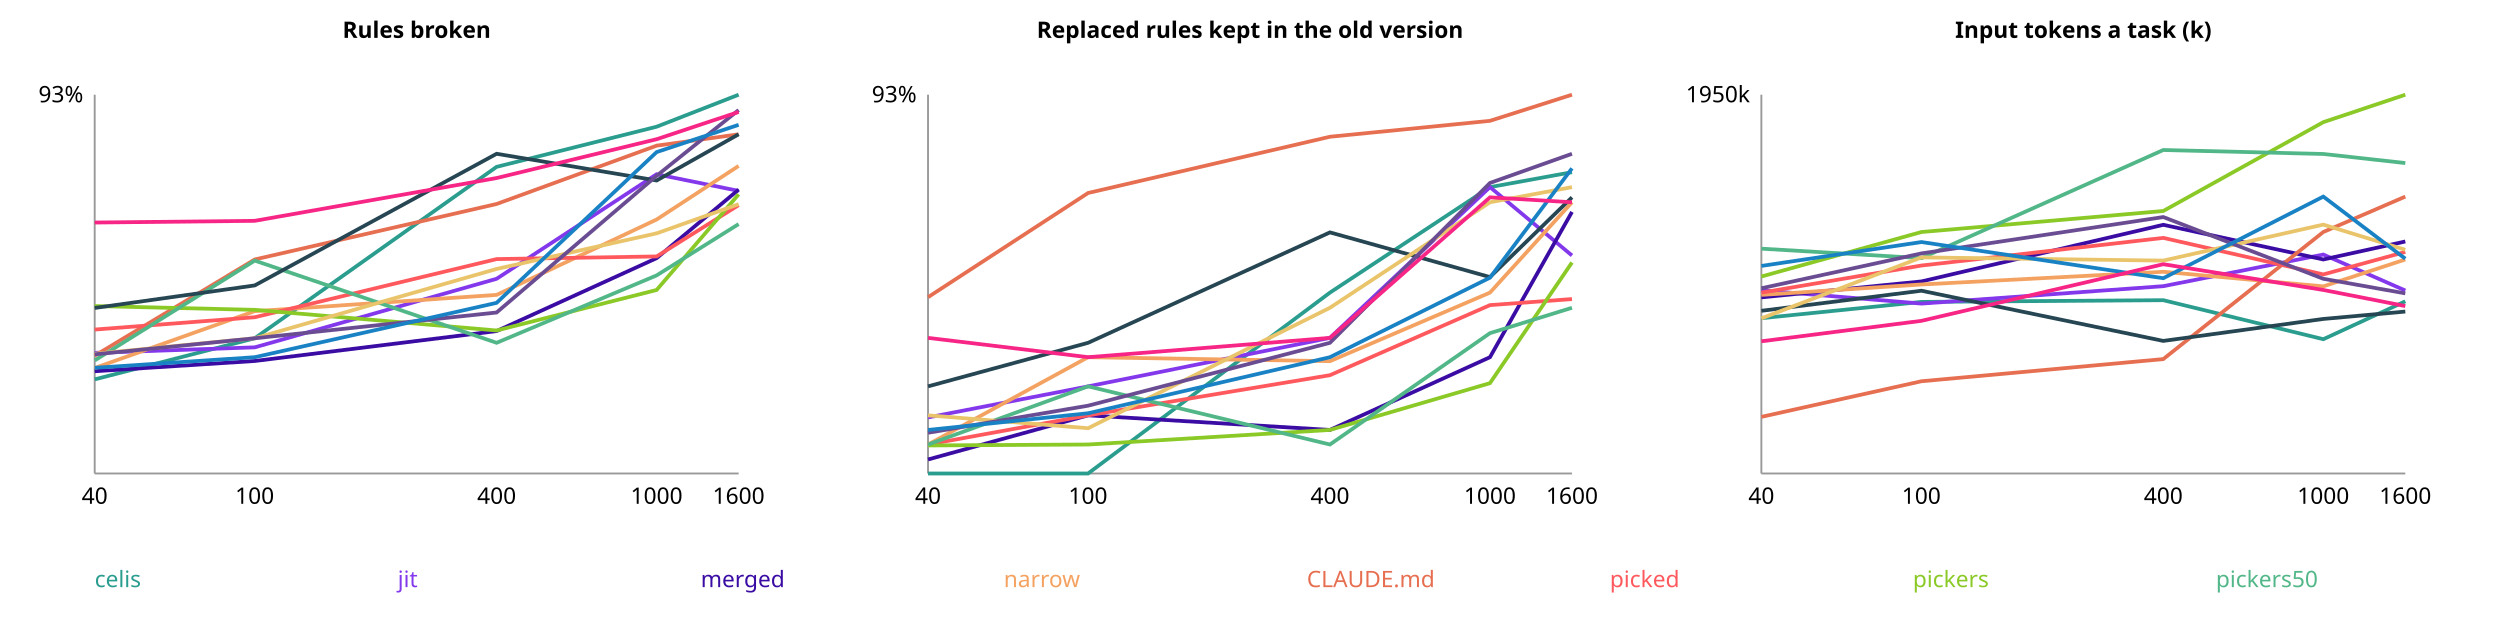
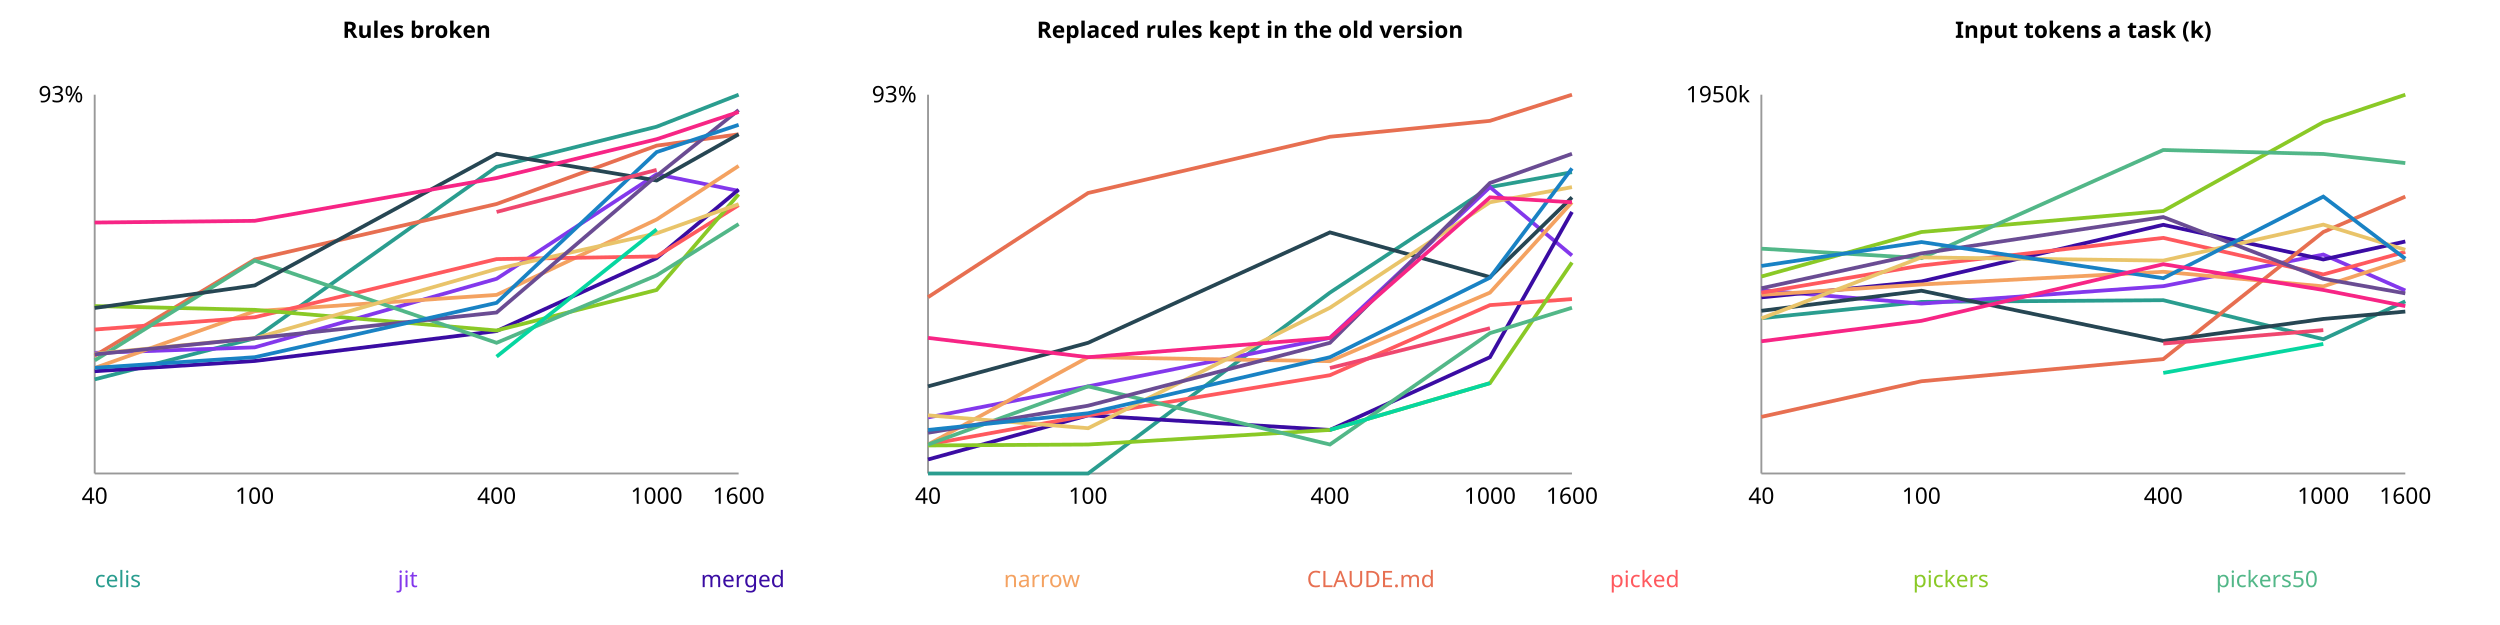
<svg xmlns="http://www.w3.org/2000/svg" width="1320" height="330" font-family="sans-serif" font-size="12">
  <rect width="100%" height="100%" fill="white" />
  <text x="220.0" y="20" text-anchor="middle" font-weight="bold">Rules broken</text>
  <line x1="50" y1="250" x2="390" y2="250" stroke="#999" />
  <line x1="50" y1="50" x2="50" y2="250" stroke="#999" />
  <text x="44" y="54" text-anchor="end">93%</text>
  <text x="50.0" y="266" text-anchor="middle">40</text>
  <text x="134.454" y="266" text-anchor="middle">100</text>
  <text x="262.227" y="266" text-anchor="middle">400</text>
  <text x="346.68" y="266" text-anchor="middle">1000</text>
  <text x="390.0" y="266" text-anchor="middle">1600</text>
  <polyline points="50.0,200.3 134.5,178.6 262.2,88.1 346.7,66.9 390.0,50.0" fill="none" stroke="#2a9d8f" stroke-width="2" />
  <polyline points="50.0,186.3 134.5,183.4 262.2,147.2 346.7,92.0 390.0,100.8" fill="none" stroke="#8338ec" stroke-width="2" />
  <polyline points="50.0,196.0 134.5,190.6 262.2,174.8 346.7,136.3 390.0,100.1" fill="none" stroke="#3a0ca3" stroke-width="2" />
  <polyline points="50.0,194.3 134.5,164.3 262.2,155.7 346.7,115.9 390.0,87.6" fill="none" stroke="#f4a261" stroke-width="2" />
  <polyline points="50.0,187.8 134.5,137.0 262.2,107.7 346.7,76.9 390.0,70.9" fill="none" stroke="#e76f51" stroke-width="2" />
  <polyline points="50.0,174.0 134.5,167.5 262.2,136.8 346.7,135.4 390.0,108.3" fill="none" stroke="#ff595e" stroke-width="2" />
  <polyline points="50.0,161.6 134.5,163.6 262.2,174.5 346.7,153.1 390.0,102.6" fill="none" stroke="#8ac926" stroke-width="2" />
  <polyline points="50.0,190.3 134.5,137.6 262.2,181.0 346.7,145.4 390.0,118.3" fill="none" stroke="#52b788" stroke-width="2" />
  <polyline points="50.0,162.6 134.5,150.7 262.2,81.2 346.7,95.3 390.0,70.9" fill="none" stroke="#264653" stroke-width="2" />
  <polyline points="50.0,186.8 134.5,178.6 262.2,142.0 346.7,123.2 390.0,107.8" fill="none" stroke="#e9c46a" stroke-width="2" />
  <polyline points="50.0,187.1 134.5,178.6 262.2,165.0 346.7,92.8 390.0,58.1" fill="none" stroke="#6a4c93" stroke-width="2" />
  <polyline points="50.0,194.2 134.5,188.6 262.2,159.9 346.7,80.3 390.0,65.9" fill="none" stroke="#1982c4" stroke-width="2" />
  <polyline points="50.0,117.5 134.5,116.6 262.2,94.0 346.7,73.5 390.0,59.1" fill="none" stroke="#f72585" stroke-width="2" />
+   <polyline points="262.2,111.9 346.7,89.7" fill="none" stroke="#ef476f" stroke-width="2" />
+   <polyline points="262.2,188.3 346.7,121.1" fill="none" stroke="#06d6a0" stroke-width="2" />
  <text x="660.0" y="20" text-anchor="middle" font-weight="bold">Replaced rules kept in the old version</text>
  <line x1="490" y1="250" x2="830" y2="250" stroke="#999" />
  <line x1="490" y1="50" x2="490" y2="250" stroke="#999" />
  <text x="484" y="54" text-anchor="end">93%</text>
  <text x="490.0" y="266" text-anchor="middle">40</text>
  <text x="574.454" y="266" text-anchor="middle">100</text>
  <text x="702.227" y="266" text-anchor="middle">400</text>
  <text x="786.68" y="266" text-anchor="middle">1000</text>
  <text x="830.0" y="266" text-anchor="middle">1600</text>
  <polyline points="490.0,250.0 574.5,250.0 702.2,154.5 786.7,98.8 830.0,90.9" fill="none" stroke="#2a9d8f" stroke-width="2" />
  <polyline points="490.0,220.4 574.5,204.0 702.2,178.4 786.7,98.8 830.0,134.9" fill="none" stroke="#8338ec" stroke-width="2" />
  <polyline points="490.0,242.6 574.5,219.3 702.2,227.0 786.7,188.6 830.0,111.9" fill="none" stroke="#3a0ca3" stroke-width="2" />
  <polyline points="490.0,234.7 574.5,188.6 702.2,190.7 786.7,154.5 830.0,106.8" fill="none" stroke="#f4a261" stroke-width="2" />
  <polyline points="490.0,156.9 574.5,101.9 702.2,72.2 786.7,63.8 830.0,50.0" fill="none" stroke="#e76f51" stroke-width="2" />
  <polyline points="490.0,234.7 574.5,219.3 702.2,198.1 786.7,161.1 830.0,157.9" fill="none" stroke="#ff595e" stroke-width="2" />
  <polyline points="490.0,235.2 574.5,234.7 702.2,227.0 786.7,202.3 830.0,138.6" fill="none" stroke="#8ac926" stroke-width="2" />
  <polyline points="490.0,234.7 574.5,204.0 702.2,234.7 786.7,175.9 830.0,162.5" fill="none" stroke="#52b788" stroke-width="2" />
  <polyline points="490.0,204.0 574.5,181.0 702.2,122.7 786.7,146.3 830.0,104.2" fill="none" stroke="#264653" stroke-width="2" />
  <polyline points="490.0,219.3 574.5,226.1 702.2,162.5 786.7,106.8 830.0,98.8" fill="none" stroke="#e9c46a" stroke-width="2" />
  <polyline points="490.0,228.5 574.5,214.2 702.2,181.0 786.7,96.6 830.0,81.2" fill="none" stroke="#6a4c93" stroke-width="2" />
  <polyline points="490.0,227.0 574.5,218.2 702.2,188.6 786.7,146.6 830.0,88.9" fill="none" stroke="#1982c4" stroke-width="2" />
  <polyline points="490.0,178.4 574.5,188.6 702.2,178.4 786.7,104.2 830.0,106.8" fill="none" stroke="#f72585" stroke-width="2" />
+   <polyline points="702.2,194.3 786.7,173.3" fill="none" stroke="#ef476f" stroke-width="2" />
+   <polyline points="702.2,227.0 786.7,202.3" fill="none" stroke="#06d6a0" stroke-width="2" />
  <text x="1100.0" y="20" text-anchor="middle" font-weight="bold">Input tokens a task (k)</text>
  <line x1="930" y1="250" x2="1270" y2="250" stroke="#999" />
  <line x1="930" y1="50" x2="930" y2="250" stroke="#999" />
  <text x="924" y="54" text-anchor="end">1950k</text>
  <text x="930.0" y="266" text-anchor="middle">40</text>
  <text x="1014.454" y="266" text-anchor="middle">100</text>
  <text x="1142.227" y="266" text-anchor="middle">400</text>
  <text x="1226.68" y="266" text-anchor="middle">1000</text>
  <text x="1270.0" y="266" text-anchor="middle">1600</text>
  <polyline points="930.0,168.0 1014.5,159.4 1142.2,158.5 1226.7,179.1 1270.0,159.1" fill="none" stroke="#2a9d8f" stroke-width="2" />
  <polyline points="930.0,153.3 1014.5,160.3 1142.2,151.1 1226.7,134.4 1270.0,153.4" fill="none" stroke="#8338ec" stroke-width="2" />
  <polyline points="930.0,157.0 1014.5,148.6 1142.2,118.7 1226.7,137.0 1270.0,127.5" fill="none" stroke="#3a0ca3" stroke-width="2" />
  <polyline points="930.0,155.7 1014.5,150.2 1142.2,143.5 1226.7,151.2 1270.0,137.0" fill="none" stroke="#f4a261" stroke-width="2" />
  <polyline points="930.0,220.1 1014.5,201.3 1142.2,189.6 1226.7,122.5 1270.0,103.8" fill="none" stroke="#e76f51" stroke-width="2" />
  <polyline points="930.0,154.5 1014.5,140.2 1142.2,125.6 1226.7,144.9 1270.0,133.0" fill="none" stroke="#ff595e" stroke-width="2" />
  <polyline points="930.0,146.0 1014.5,122.5 1142.2,111.4 1226.7,64.5 1270.0,50.0" fill="none" stroke="#8ac926" stroke-width="2" />
  <polyline points="930.0,131.3 1014.5,136.3 1142.2,79.2 1226.7,81.3 1270.0,86.1" fill="none" stroke="#52b788" stroke-width="2" />
  <polyline points="930.0,164.1 1014.5,153.5 1142.2,180.0 1226.7,168.4 1270.0,164.5" fill="none" stroke="#264653" stroke-width="2" />
  <polyline points="930.0,168.1 1014.5,135.9 1142.2,137.6 1226.7,118.6 1270.0,131.9" fill="none" stroke="#e9c46a" stroke-width="2" />
  <polyline points="930.0,152.2 1014.5,133.8 1142.2,114.6 1226.7,147.2 1270.0,154.9" fill="none" stroke="#6a4c93" stroke-width="2" />
  <polyline points="930.0,140.4 1014.5,127.8 1142.2,146.9 1226.7,103.8 1270.0,136.6" fill="none" stroke="#1982c4" stroke-width="2" />
  <polyline points="930.0,180.2 1014.5,169.4 1142.2,139.5 1226.7,153.1 1270.0,161.6" fill="none" stroke="#f72585" stroke-width="2" />
+   <polyline points="1142.2,181.4 1226.7,174.3" fill="none" stroke="#ef476f" stroke-width="2" />
+   <polyline points="1142.2,196.9 1226.7,181.6" fill="none" stroke="#06d6a0" stroke-width="2" />
  <text x="50" y="310" fill="#2a9d8f">celis</text>
  <text x="210" y="310" fill="#8338ec">jit</text>
  <text x="370" y="310" fill="#3a0ca3">merged</text>
  <text x="530" y="310" fill="#f4a261">narrow</text>
  <text x="690" y="310" fill="#e76f51">CLAUDE.md</text>
  <text x="850" y="310" fill="#ff595e">picked</text>
  <text x="1010" y="310" fill="#8ac926">pickers</text>
  <text x="1170" y="310" fill="#52b788">pickers50</text>
  <text x="1330" y="310" fill="#264653">placed</text>
  <text x="1490" y="310" fill="#e9c46a">ranked</text>
  <text x="1650" y="310" fill="#6a4c93">scoped</text>
  <text x="1810" y="310" fill="#1982c4">scopedrank</text>
  <text x="1970" y="310" fill="#f72585">staged</text>
+   <text x="2130" y="310" fill="#ef476f">taught</text>
+   <text x="2290" y="310" fill="#06d6a0">triggered</text>
</svg>
